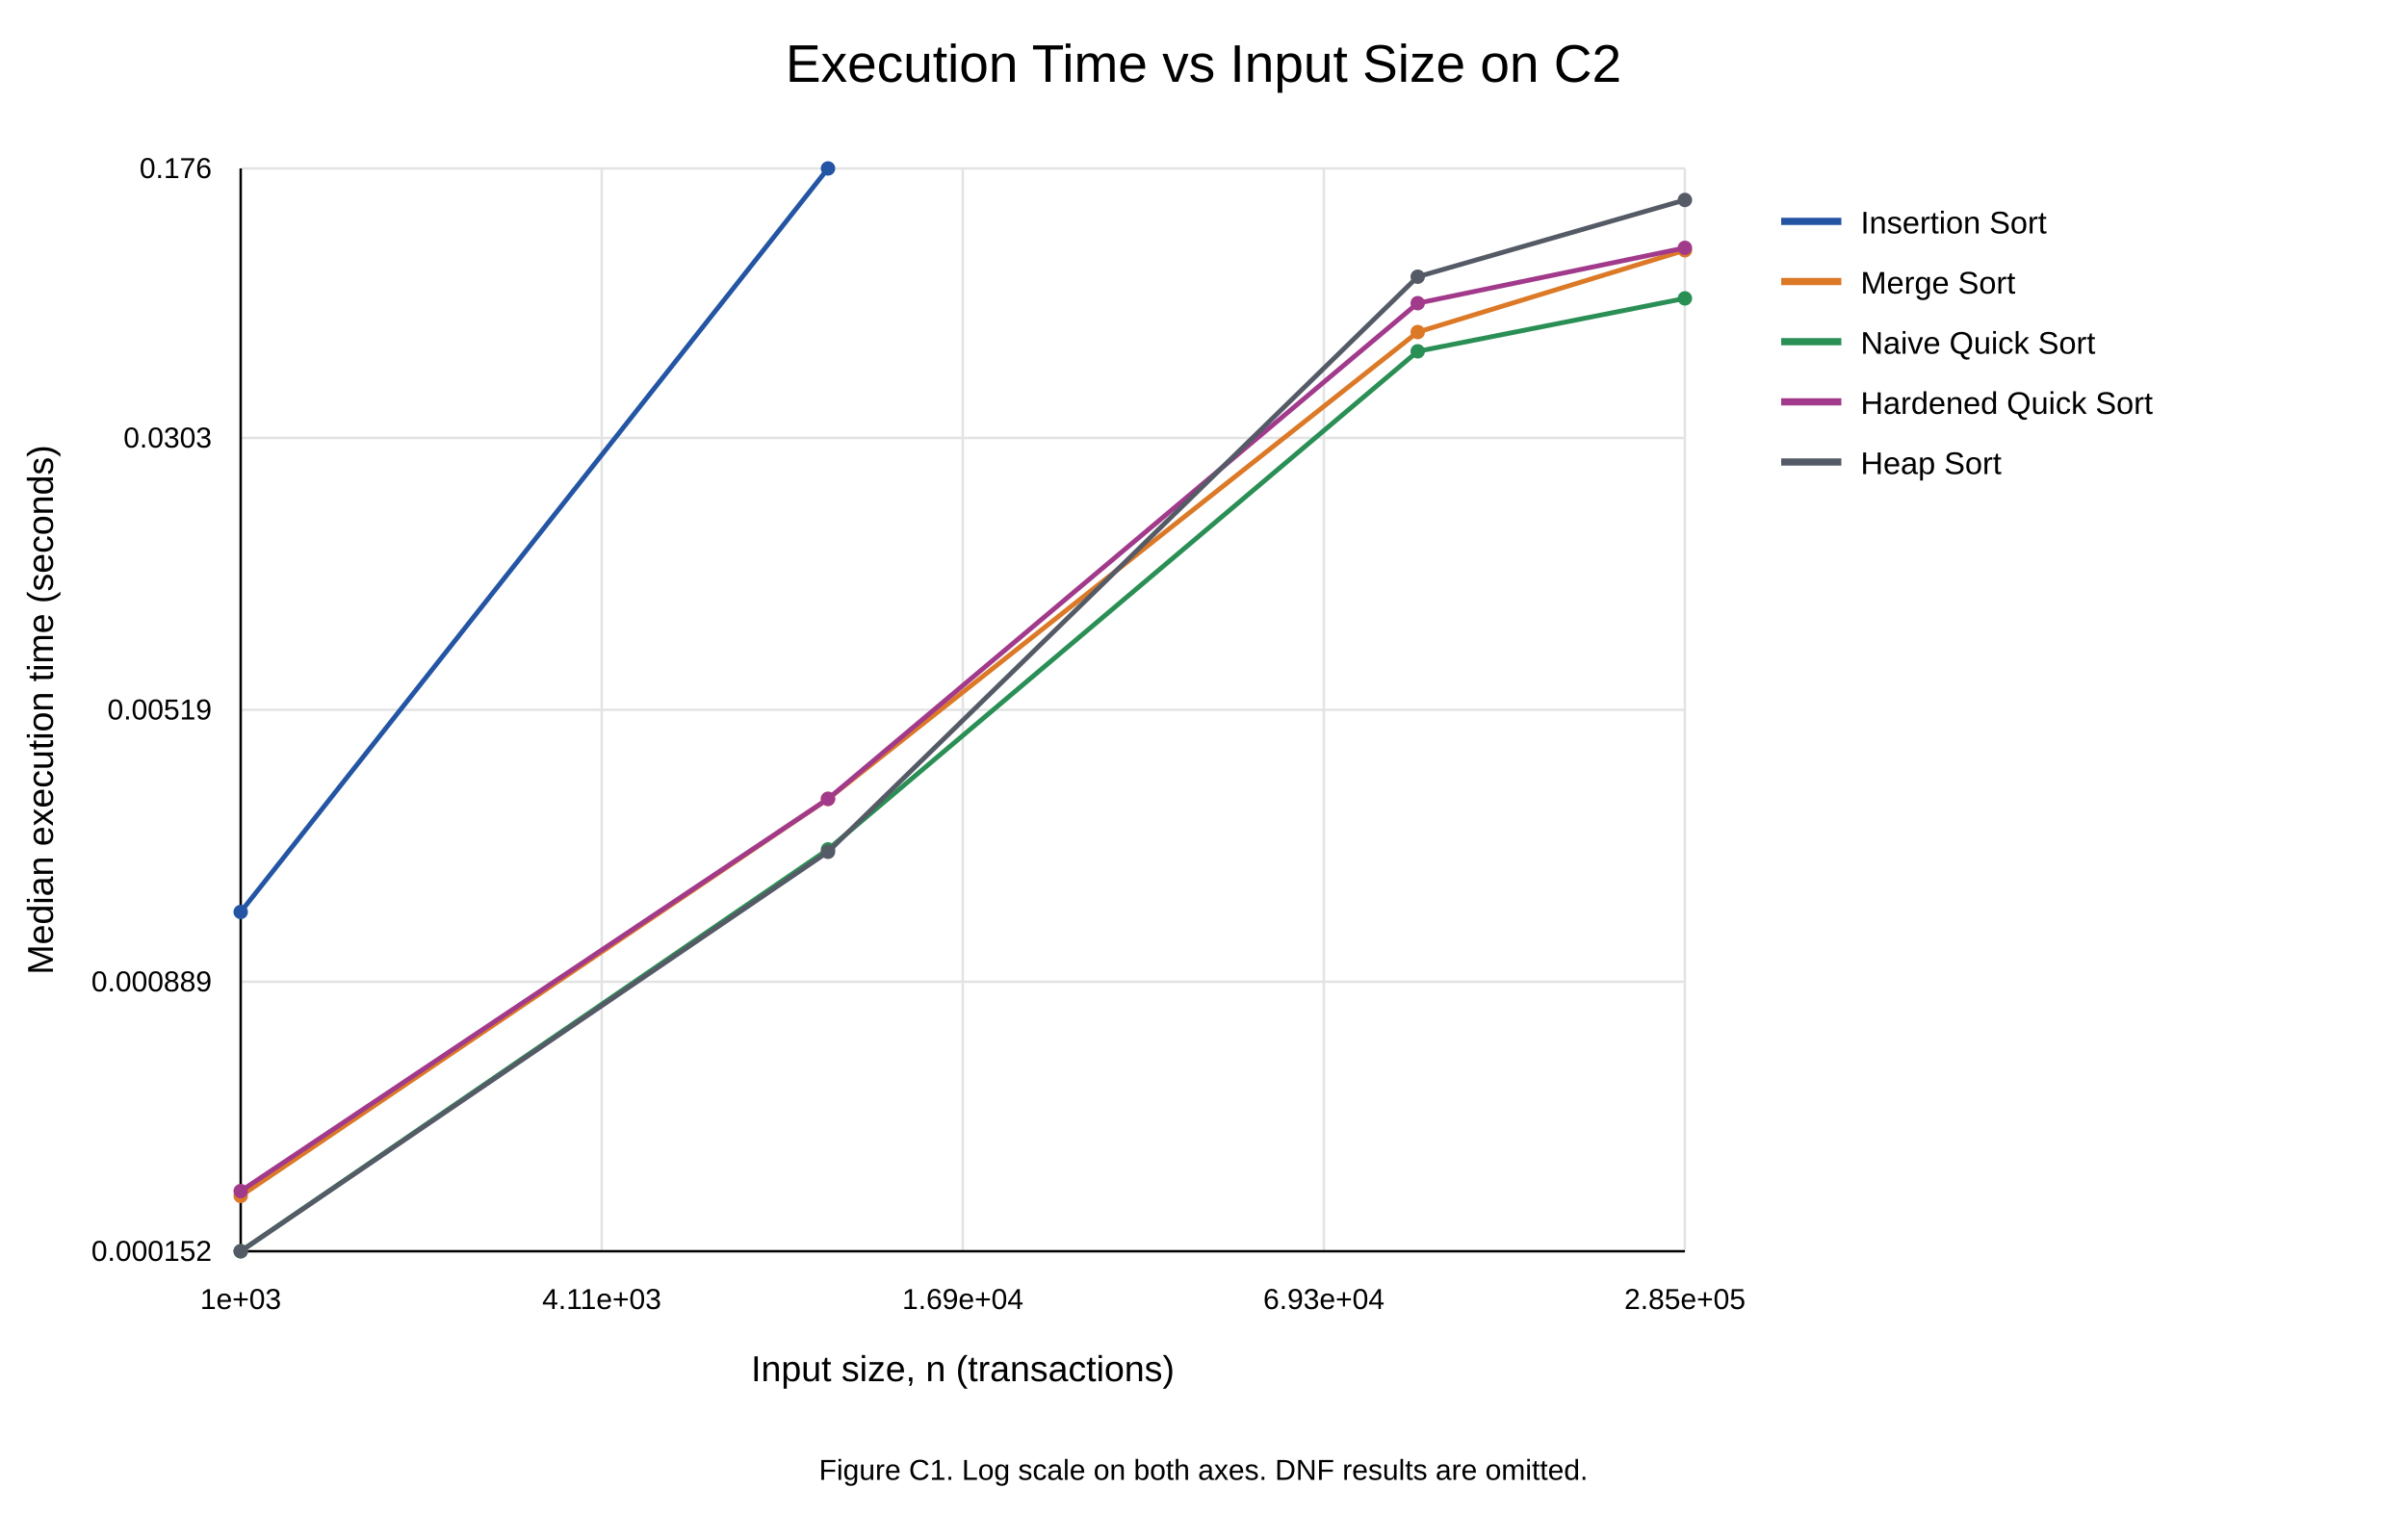
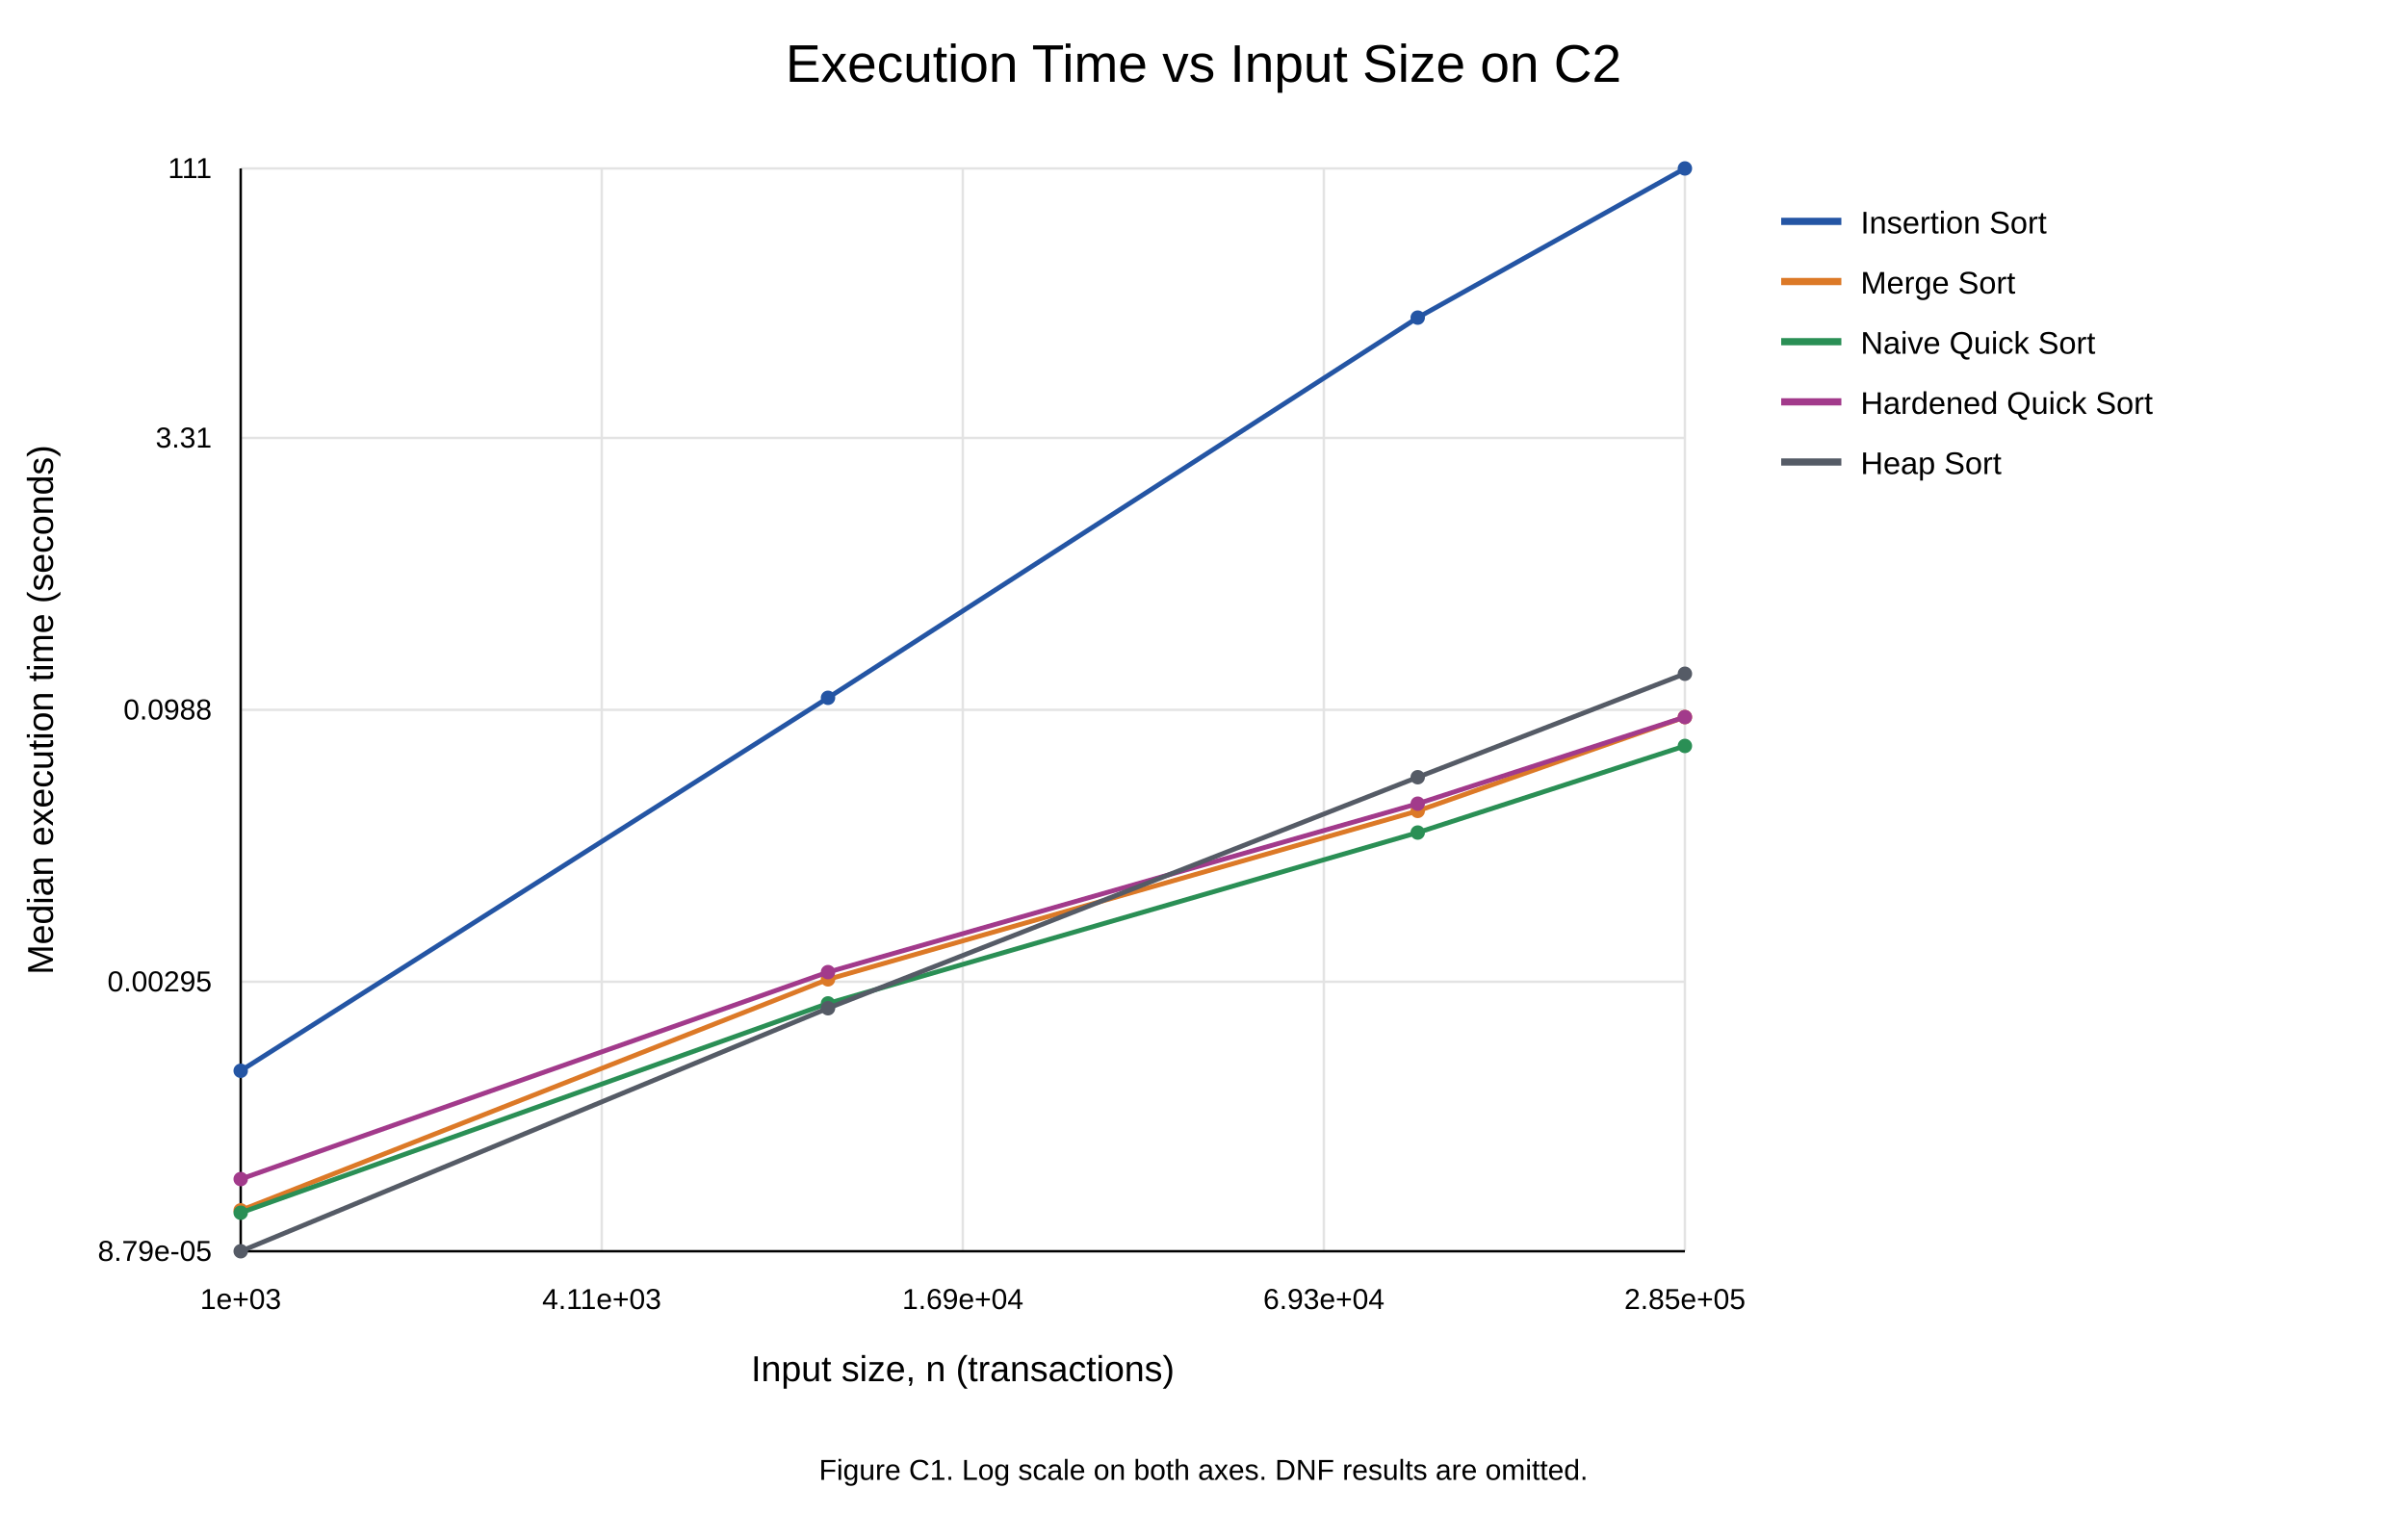
<svg xmlns="http://www.w3.org/2000/svg" width="1000" height="640" viewBox="0 0 1000 640">
  <rect width="100%" height="100%" fill="white" />
  <text x="500" y="34" text-anchor="middle" font-family="Arial" font-size="22">Execution Time vs Input Size on C2</text>
  <line x1="100" y1="70" x2="100" y2="520" stroke="#e3e3e3" />
  <line x1="100" y1="70" x2="700" y2="70" stroke="#e3e3e3" />
  <text x="100" y="544" text-anchor="middle" font-family="Arial" font-size="12">1e+03</text>
-   <text x="88" y="74" text-anchor="end" font-family="Arial" font-size="12">0.176</text>
+   <text x="88" y="74" text-anchor="end" font-family="Arial" font-size="12">111</text>
  <line x1="250" y1="70" x2="250" y2="520" stroke="#e3e3e3" />
  <line x1="100" y1="182" x2="700" y2="182" stroke="#e3e3e3" />
  <text x="250" y="544" text-anchor="middle" font-family="Arial" font-size="12">4.11e+03</text>
-   <text x="88" y="186" text-anchor="end" font-family="Arial" font-size="12">0.0303</text>
+   <text x="88" y="186" text-anchor="end" font-family="Arial" font-size="12">3.31</text>
  <line x1="400" y1="70" x2="400" y2="520" stroke="#e3e3e3" />
  <line x1="100" y1="295" x2="700" y2="295" stroke="#e3e3e3" />
  <text x="400" y="544" text-anchor="middle" font-family="Arial" font-size="12">1.69e+04</text>
-   <text x="88" y="299" text-anchor="end" font-family="Arial" font-size="12">0.00519</text>
+   <text x="88" y="299" text-anchor="end" font-family="Arial" font-size="12">0.0988</text>
  <line x1="550" y1="70" x2="550" y2="520" stroke="#e3e3e3" />
  <line x1="100" y1="408" x2="700" y2="408" stroke="#e3e3e3" />
  <text x="550" y="544" text-anchor="middle" font-family="Arial" font-size="12">6.93e+04</text>
-   <text x="88" y="412" text-anchor="end" font-family="Arial" font-size="12">0.000889</text>
+   <text x="88" y="412" text-anchor="end" font-family="Arial" font-size="12">0.00295</text>
  <line x1="700" y1="70" x2="700" y2="520" stroke="#e3e3e3" />
  <line x1="100" y1="520" x2="700" y2="520" stroke="#e3e3e3" />
  <text x="700" y="544" text-anchor="middle" font-family="Arial" font-size="12">2.85e+05</text>
-   <text x="88" y="524" text-anchor="end" font-family="Arial" font-size="12">0.000152</text>
+   <text x="88" y="524" text-anchor="end" font-family="Arial" font-size="12">8.79e-05</text>
  <line x1="100" y1="520" x2="700" y2="520" stroke="black" />
  <line x1="100" y1="70" x2="100" y2="520" stroke="black" />
  <text x="400" y="574" text-anchor="middle" font-family="Arial" font-size="15">Input size, n (transactions)</text>
  <text x="22" y="295" transform="rotate(-90 22 295)" text-anchor="middle" font-family="Arial" font-size="15">Median execution time (seconds)</text>
-   <circle cx="100" cy="379" r="3" fill="#2455a4" />
-   <line x1="100" y1="379" x2="344" y2="70" stroke="#2455a4" stroke-width="2" />
-   <circle cx="344" cy="70" r="3" fill="#2455a4" />
+   <circle cx="100" cy="445" r="3" fill="#2455a4" />
+   <line x1="100" y1="445" x2="344" y2="290" stroke="#2455a4" stroke-width="2" />
+   <circle cx="344" cy="290" r="3" fill="#2455a4" />
+   <line x1="344" y1="290" x2="589" y2="132" stroke="#2455a4" stroke-width="2" />
+   <circle cx="589" cy="132" r="3" fill="#2455a4" />
+   <line x1="589" y1="132" x2="700" y2="70" stroke="#2455a4" stroke-width="2" />
+   <circle cx="700" cy="70" r="3" fill="#2455a4" />
  <line x1="740" y1="92" x2="765" y2="92" stroke="#2455a4" stroke-width="3" />
  <text x="773" y="97" font-family="Arial" font-size="13">Insertion Sort</text>
-   <circle cx="100" cy="497" r="3" fill="#dc7927" />
-   <line x1="100" y1="497" x2="344" y2="332" stroke="#dc7927" stroke-width="2" />
-   <circle cx="344" cy="332" r="3" fill="#dc7927" />
-   <line x1="344" y1="332" x2="589" y2="138" stroke="#dc7927" stroke-width="2" />
-   <circle cx="589" cy="138" r="3" fill="#dc7927" />
-   <line x1="589" y1="138" x2="700" y2="104" stroke="#dc7927" stroke-width="2" />
-   <circle cx="700" cy="104" r="3" fill="#dc7927" />
+   <circle cx="100" cy="503" r="3" fill="#dc7927" />
+   <line x1="100" y1="503" x2="344" y2="407" stroke="#dc7927" stroke-width="2" />
+   <circle cx="344" cy="407" r="3" fill="#dc7927" />
+   <line x1="344" y1="407" x2="589" y2="337" stroke="#dc7927" stroke-width="2" />
+   <circle cx="589" cy="337" r="3" fill="#dc7927" />
+   <line x1="589" y1="337" x2="700" y2="298" stroke="#dc7927" stroke-width="2" />
+   <circle cx="700" cy="298" r="3" fill="#dc7927" />
  <line x1="740" y1="117" x2="765" y2="117" stroke="#dc7927" stroke-width="3" />
  <text x="773" y="122" font-family="Arial" font-size="13">Merge Sort</text>
-   <circle cx="100" cy="520" r="3" fill="#2a8f55" />
-   <line x1="100" y1="520" x2="344" y2="353" stroke="#2a8f55" stroke-width="2" />
-   <circle cx="344" cy="353" r="3" fill="#2a8f55" />
-   <line x1="344" y1="353" x2="589" y2="146" stroke="#2a8f55" stroke-width="2" />
-   <circle cx="589" cy="146" r="3" fill="#2a8f55" />
-   <line x1="589" y1="146" x2="700" y2="124" stroke="#2a8f55" stroke-width="2" />
-   <circle cx="700" cy="124" r="3" fill="#2a8f55" />
+   <circle cx="100" cy="504" r="3" fill="#2a8f55" />
+   <line x1="100" y1="504" x2="344" y2="417" stroke="#2a8f55" stroke-width="2" />
+   <circle cx="344" cy="417" r="3" fill="#2a8f55" />
+   <line x1="344" y1="417" x2="589" y2="346" stroke="#2a8f55" stroke-width="2" />
+   <circle cx="589" cy="346" r="3" fill="#2a8f55" />
+   <line x1="589" y1="346" x2="700" y2="310" stroke="#2a8f55" stroke-width="2" />
+   <circle cx="700" cy="310" r="3" fill="#2a8f55" />
  <line x1="740" y1="142" x2="765" y2="142" stroke="#2a8f55" stroke-width="3" />
  <text x="773" y="147" font-family="Arial" font-size="13">Naive Quick Sort</text>
-   <circle cx="100" cy="495" r="3" fill="#a23a8b" />
-   <line x1="100" y1="495" x2="344" y2="332" stroke="#a23a8b" stroke-width="2" />
-   <circle cx="344" cy="332" r="3" fill="#a23a8b" />
-   <line x1="344" y1="332" x2="589" y2="126" stroke="#a23a8b" stroke-width="2" />
-   <circle cx="589" cy="126" r="3" fill="#a23a8b" />
-   <line x1="589" y1="126" x2="700" y2="103" stroke="#a23a8b" stroke-width="2" />
-   <circle cx="700" cy="103" r="3" fill="#a23a8b" />
+   <circle cx="100" cy="490" r="3" fill="#a23a8b" />
+   <line x1="100" y1="490" x2="344" y2="404" stroke="#a23a8b" stroke-width="2" />
+   <circle cx="344" cy="404" r="3" fill="#a23a8b" />
+   <line x1="344" y1="404" x2="589" y2="334" stroke="#a23a8b" stroke-width="2" />
+   <circle cx="589" cy="334" r="3" fill="#a23a8b" />
+   <line x1="589" y1="334" x2="700" y2="298" stroke="#a23a8b" stroke-width="2" />
+   <circle cx="700" cy="298" r="3" fill="#a23a8b" />
  <line x1="740" y1="167" x2="765" y2="167" stroke="#a23a8b" stroke-width="3" />
  <text x="773" y="172" font-family="Arial" font-size="13">Hardened Quick Sort</text>
  <circle cx="100" cy="520" r="3" fill="#555b66" />
-   <line x1="100" y1="520" x2="344" y2="354" stroke="#555b66" stroke-width="2" />
-   <circle cx="344" cy="354" r="3" fill="#555b66" />
-   <line x1="344" y1="354" x2="589" y2="115" stroke="#555b66" stroke-width="2" />
-   <circle cx="589" cy="115" r="3" fill="#555b66" />
-   <line x1="589" y1="115" x2="700" y2="83.1" stroke="#555b66" stroke-width="2" />
-   <circle cx="700" cy="83.1" r="3" fill="#555b66" />
+   <line x1="100" y1="520" x2="344" y2="419" stroke="#555b66" stroke-width="2" />
+   <circle cx="344" cy="419" r="3" fill="#555b66" />
+   <line x1="344" y1="419" x2="589" y2="323" stroke="#555b66" stroke-width="2" />
+   <circle cx="589" cy="323" r="3" fill="#555b66" />
+   <line x1="589" y1="323" x2="700" y2="280" stroke="#555b66" stroke-width="2" />
+   <circle cx="700" cy="280" r="3" fill="#555b66" />
  <line x1="740" y1="192" x2="765" y2="192" stroke="#555b66" stroke-width="3" />
  <text x="773" y="197" font-family="Arial" font-size="13">Heap Sort</text>
  <text x="500" y="615" text-anchor="middle" font-family="Arial" font-size="12">Figure C1. Log scale on both axes. DNF results are omitted.</text>
</svg>
